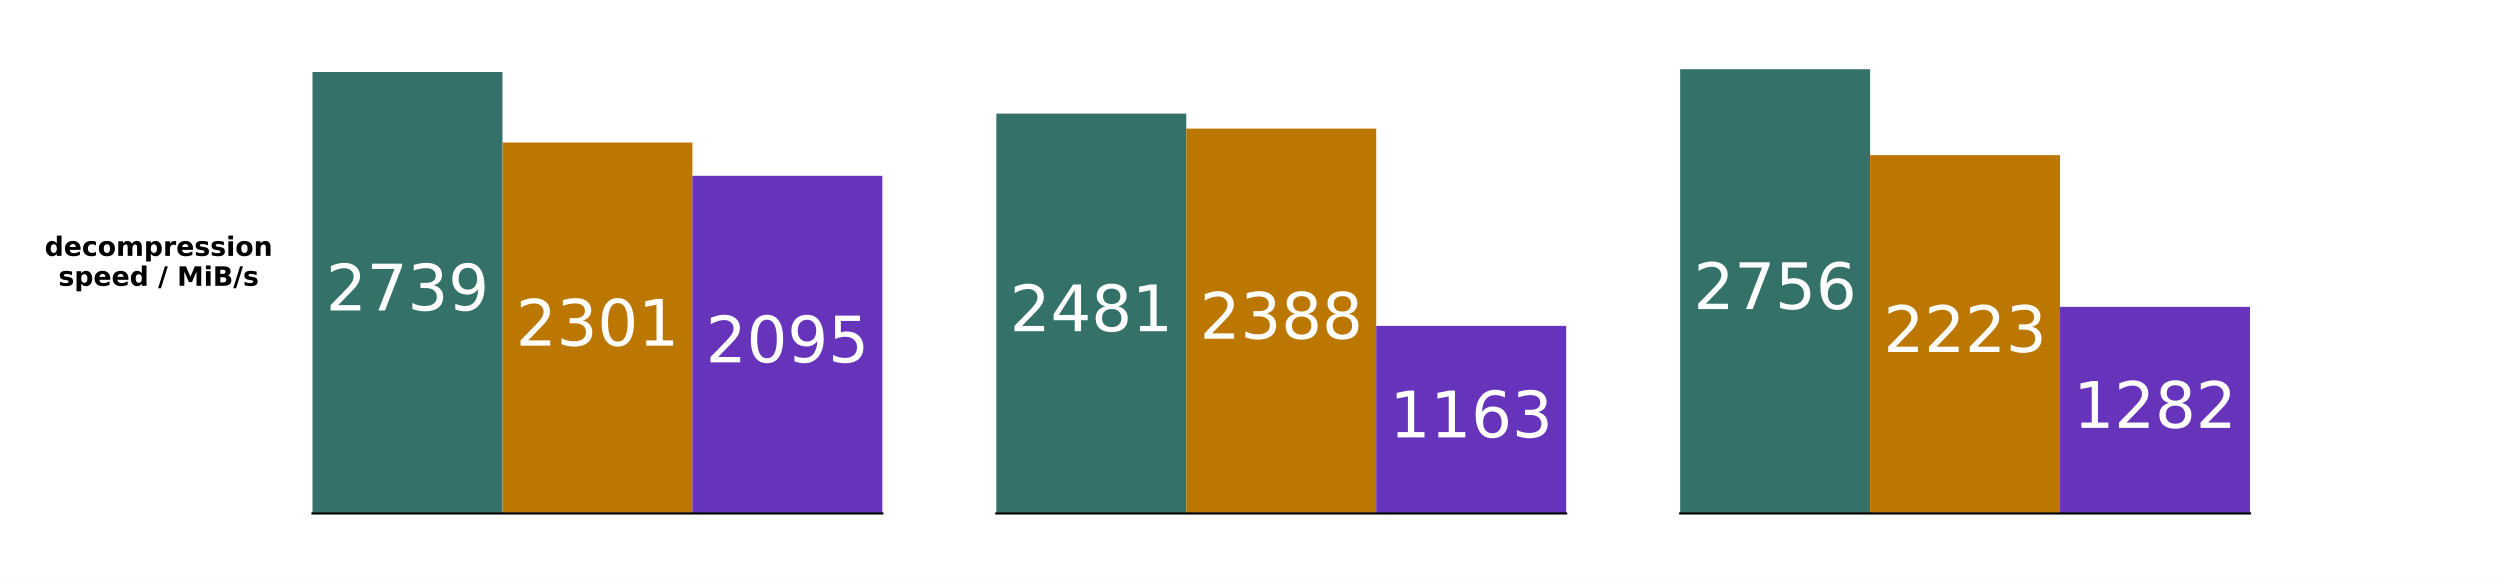
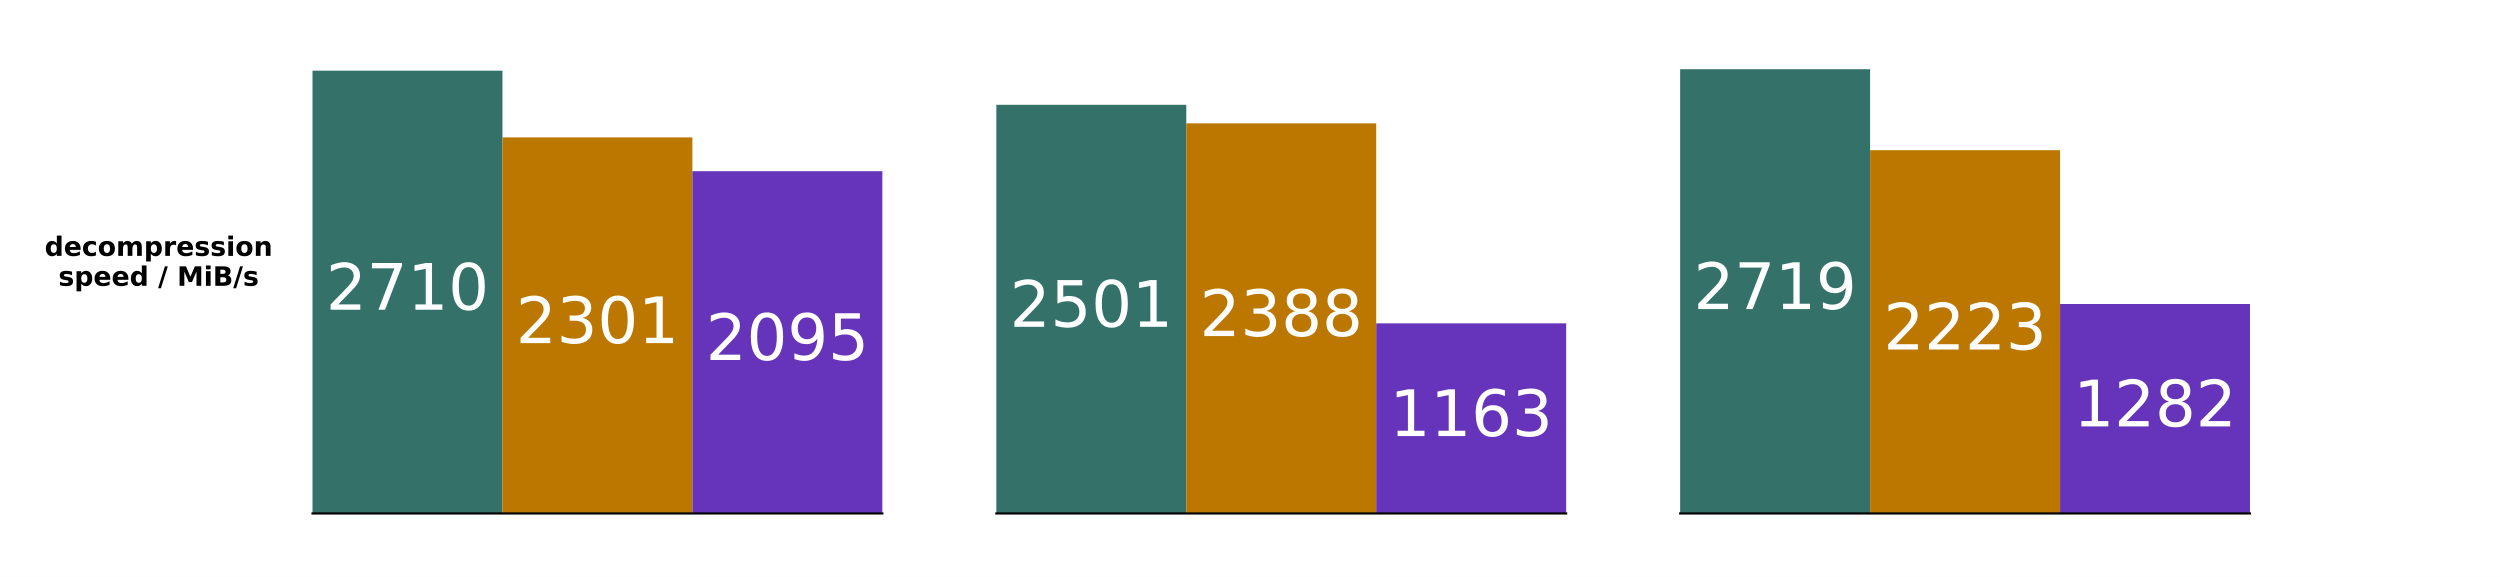
<svg xmlns="http://www.w3.org/2000/svg" xmlns:xlink="http://www.w3.org/1999/xlink" width="1248" height="288" viewBox="0 0 936 216">
  <defs>
    <style>
            *{stroke-linejoin:round;stroke-linecap:butt}
        </style>
  </defs>
  <g id="figure_1">
    <path id="patch_1" d="M0 216h936V0H0z" style="fill:#fff" />
    <g id="axes_1">
      <path id="patch_2" d="M117 192.24h213.353V25.92H117z" style="fill:#fff" />
-       <path id="patch_3" d="M117 192.24h71.118V26.969H117z" clip-path="url(#p1af7833e91)" style="fill:#347269" />
-       <path id="patch_4" d="M188.118 192.24h71.117V53.366h-71.117z" clip-path="url(#p1af7833e91)" style="fill:#b70" />
-       <path id="patch_5" d="M259.235 192.24h71.118V65.828h-71.118z" clip-path="url(#p1af7833e91)" style="fill:#63b" />
+       <path id="patch_3" d="M117 192.24h71.118V26.448H117z" clip-path="url(#p97b0cf2d7d)" style="fill:#347269" />
+       <path id="patch_4" d="M188.118 192.24h71.117V51.452h-71.117z" clip-path="url(#p97b0cf2d7d)" style="fill:#b70" />
+       <path id="patch_5" d="M259.235 192.24h71.118V64.086h-71.118z" clip-path="url(#p97b0cf2d7d)" style="fill:#63b" />
      <g id="matplotlib.axis_2">
        <g id="text_1">
          <g transform="matrix(.1 0 0 -.1 16.719 95.802)">
            <defs>
              <path id="DejaVuSans-Bold-64" d="M2919 2988v1875h1125V0H2919v506q-231-309-510-453-278-144-643-144-647 0-1063 514-415 515-415 1324t415 1323q416 514 1063 514 362 0 642-145t511-451M2181 722q360 0 549 262 189 263 189 763t-189 762q-189 263-549 263-356 0-545-263-189-262-189-762t189-763q189-262 545-262" transform="scale(.01563)" />
              <path id="DejaVuSans-Bold-65" d="M4031 1759v-318H1416q40-394 284-591t681-197q353 0 723 105 371 105 762 317V213Q3469 63 3072-14t-794-77q-950 0-1477 483-526 483-526 1355 0 856 517 1346 517 491 1424 491 825 0 1320-497 495-496 495-1328m-1150 372q0 319-186 514-186 196-486 196-325 0-528-183t-253-527z" transform="scale(.01563)" />
              <path id="DejaVuSans-Bold-63" d="M3366 3391v-913q-228 156-458 231t-477 75q-468 0-729-273t-261-764 261-765q261-273 729-273 263 0 499 78 236 79 436 232V103Q3103 6 2833-42q-270-49-542-49-947 0-1482 486-534 486-534 1352t534 1351q535 486 1482 486 275 0 542-48t533-145" transform="scale(.01563)" />
              <path id="DejaVuSans-Bold-6f" d="M2203 2784q-372 0-567-267t-195-770 195-771q195-267 567-267 366 0 559 267 194 268 194 771t-194 770q-193 267-559 267m0 800q903 0 1411-488 508-487 508-1349 0-863-508-1351Q3106-91 2203-91q-906 0-1417 487-511 488-511 1351 0 862 511 1349 511 488 1417 488" transform="scale(.01563)" />
              <path id="DejaVuSans-Bold-6d" d="M3781 2919q213 325 505 495t642 170q603 0 919-372 316-371 316-1081V0H5038v1825q3 41 4 84 2 44 2 125 0 372-110 539-109 168-353 168-318 0-492-263-173-262-180-759V0H2784v1825q0 581-100 748-100 168-356 168-322 0-497-264t-175-755V0H531v3500h1125v-512q207 296 474 446t589 150q362 0 640-175 279-175 422-490" transform="scale(.01563)" />
              <path id="DejaVuSans-Bold-70" d="M1656 506v-1837H538v4831h1118v-512q232 306 513 451t647 145q647 0 1062-514 416-514 416-1323T3878 423Q3463-91 2816-91q-366 0-647 145-281 146-513 452m744 2266q-359 0-552-264-192-264-192-761t192-761q193-264 552-264t548 262q190 263 190 763t-190 762q-189 263-548 263" transform="scale(.01563)" />
              <path id="DejaVuSans-Bold-72" d="M3138 2547q-147 69-293 101-145 33-292 33-431 0-664-277-233-276-233-791V0H538v3500h1118v-575q216 344 495 501 280 158 671 158 56 0 121-5 66-4 191-20z" transform="scale(.01563)" />
              <path id="DejaVuSans-Bold-73" d="M3272 3391v-850q-359 150-694 225-334 75-631 75-319 0-474-80-154-80-154-245 0-135 117-207 117-71 420-106l197-28q860-109 1156-359 297-250 297-785 0-559-413-841Q2681-91 1863-91q-347 0-718 55-370 55-761 164v850q335-162 686-244 352-81 714-81 329 0 494 90 166 91 166 270 0 150-114 223t-455 114l-197 25q-747 94-1047 347t-300 769q0 556 381 824 382 269 1169 269 310 0 650-47 341-46 741-146" transform="scale(.01563)" />
              <path id="DejaVuSans-Bold-69" d="M538 3500h1118V0H538zm0 1363h1118v-913H538z" transform="scale(.01563)" />
              <path id="DejaVuSans-Bold-6e" d="M4056 2131V0H2931v1631q0 453-20 625t-70 253q-66 110-179 171-112 61-256 61-350 0-550-271-200-270-200-748V0H538v3500h1118v-512q253 306 537 451 285 145 629 145 606 0 920-372 314-371 314-1081" transform="scale(.01563)" />
            </defs>
            <use xlink:href="#DejaVuSans-Bold-64" />
            <use xlink:href="#DejaVuSans-Bold-65" x="71.582" />
            <use xlink:href="#DejaVuSans-Bold-63" x="139.404" />
            <use xlink:href="#DejaVuSans-Bold-6f" x="198.682" />
            <use xlink:href="#DejaVuSans-Bold-6d" x="267.383" />
            <use xlink:href="#DejaVuSans-Bold-70" x="371.582" />
            <use xlink:href="#DejaVuSans-Bold-72" x="443.164" />
            <use xlink:href="#DejaVuSans-Bold-65" x="492.48" />
            <use xlink:href="#DejaVuSans-Bold-73" x="560.303" />
            <use xlink:href="#DejaVuSans-Bold-73" x="619.824" />
            <use xlink:href="#DejaVuSans-Bold-69" x="679.346" />
            <use xlink:href="#DejaVuSans-Bold-6f" x="713.623" />
            <use xlink:href="#DejaVuSans-Bold-6e" x="782.324" />
          </g>
          <g transform="matrix(.1 0 0 -.1 21.867 107)">
            <defs>
              <path id="DejaVuSans-Bold-2f" d="M1644 4666h694L691-594H0z" transform="scale(.01563)" />
              <path id="DejaVuSans-Bold-4d" d="M588 4666h1531l1062-2497 1069 2497h1528V0H4641v3413L3566 897h-763L1728 3413V0H588z" transform="scale(.01563)" />
              <path id="DejaVuSans-Bold-42" d="M2456 2859q285 0 431 125 147 125 147 369 0 241-147 367-146 127-431 127h-665v-988zm41-2040q362 0 545 153t183 462q0 304-181 455-181 152-547 152h-706V819zm1119 1678q387-113 599-416 213-303 213-743 0-675-456-1007Q3516 0 2584 0H588v4666h1806q972 0 1408-294t436-941q0-340-160-579-159-239-462-355" transform="scale(.01563)" />
            </defs>
            <use xlink:href="#DejaVuSans-Bold-73" />
            <use xlink:href="#DejaVuSans-Bold-70" x="59.521" />
            <use xlink:href="#DejaVuSans-Bold-65" x="131.104" />
            <use xlink:href="#DejaVuSans-Bold-65" x="198.926" />
            <use xlink:href="#DejaVuSans-Bold-64" x="266.748" />
            <use xlink:href="#DejaVuSans-Bold-2f" x="373.145" />
            <use xlink:href="#DejaVuSans-Bold-4d" x="444.482" />
            <use xlink:href="#DejaVuSans-Bold-69" x="543.994" />
            <use xlink:href="#DejaVuSans-Bold-42" x="578.271" />
            <use xlink:href="#DejaVuSans-Bold-2f" x="654.492" />
            <use xlink:href="#DejaVuSans-Bold-73" x="691.016" />
          </g>
        </g>
      </g>
      <path id="patch_6" d="M117 192.24h213.353" style="fill:none;stroke:#000;stroke-width:.8;stroke-linejoin:miter;stroke-linecap:square" />
-       <g id="text_2" style="fill:#fff" transform="matrix(.24 0 0 -.24 122.019 116.227)">
+       <g id="text_2" style="fill:#fff" transform="matrix(.24 0 0 -.24 122.019 115.967)">
        <defs>
          <path id="DejaVuSans-32" d="M1228 531h2203V0H469v531q359 372 979 998 621 627 780 809 303 340 423 576 121 236 121 464 0 372-261 606-261 235-680 235-297 0-627-103-329-103-704-313v638q381 153 712 231 332 78 607 78 725 0 1156-363 431-362 431-968 0-288-108-546-107-257-392-607-78-91-497-524-418-433-1181-1211" transform="scale(.01563)" />
          <path id="DejaVuSans-37" d="M525 4666h3000v-269L1831 0h-659l1594 4134H525z" transform="scale(.01563)" />
-           <path id="DejaVuSans-33" d="M2597 2516q453-97 707-404 255-306 255-756 0-690-475-1069Q2609-91 1734-91q-293 0-604 58T488 141v609q262-153 574-231 313-78 654-78 593 0 904 234t311 681q0 413-289 645-289 233-804 233h-544v519h569q465 0 712 186t247 536q0 359-255 551-254 193-729 193-260 0-557-57-297-56-653-174v562q360 100 674 150t592 50q719 0 1137-327 419-326 419-882 0-388-222-655t-631-370" transform="scale(.01563)" />
-           <path id="DejaVuSans-39" d="M703 97v575q238-113 481-172 244-59 479-59 625 0 954 420 330 420 377 1277-181-269-460-413-278-144-615-144-700 0-1108 423-408 424-408 1159 0 718 425 1152 425 435 1131 435 810 0 1236-621 427-620 427-1801 0-1103-524-1761Q2575-91 1691-91q-238 0-482 47Q966 3 703 97m1256 1978q425 0 673 290 249 291 249 798 0 503-249 795-248 292-673 292t-673-292-248-795q0-507 248-798 248-290 673-290" transform="scale(.01563)" />
+           <path id="DejaVuSans-31" d="M794 531h1031v3560L703 3866v575l1116 225h631V531h1031V0H794z" transform="scale(.01563)" />
+           <path id="DejaVuSans-30" d="M2034 4250q-487 0-733-480-245-479-245-1442 0-959 245-1439 246-480 733-480 491 0 736 480 246 480 246 1439 0 963-246 1442-245 480-736 480m0 500q785 0 1199-621 414-620 414-1801 0-1178-414-1799Q2819-91 2034-91q-784 0-1198 620-414 621-414 1799 0 1181 414 1801 414 621 1198 621" transform="scale(.01563)" />
        </defs>
        <use xlink:href="#DejaVuSans-32" />
        <use xlink:href="#DejaVuSans-37" x="63.623" />
-         <use xlink:href="#DejaVuSans-33" x="127.246" />
-         <use xlink:href="#DejaVuSans-39" x="190.869" />
+         <use xlink:href="#DejaVuSans-31" x="127.246" />
+         <use xlink:href="#DejaVuSans-30" x="190.869" />
      </g>
-       <g id="text_3" style="fill:#fff" transform="matrix(.24 0 0 -.24 193.136 129.425)">
+       <g id="text_3" style="fill:#fff" transform="matrix(.24 0 0 -.24 193.136 128.469)">
        <defs>
-           <path id="DejaVuSans-30" d="M2034 4250q-487 0-733-480-245-479-245-1442 0-959 245-1439 246-480 733-480 491 0 736 480 246 480 246 1439 0 963-246 1442-245 480-736 480m0 500q785 0 1199-621 414-620 414-1801 0-1178-414-1799Q2819-91 2034-91q-784 0-1198 620-414 621-414 1799 0 1181 414 1801 414 621 1198 621" transform="scale(.01563)" />
-           <path id="DejaVuSans-31" d="M794 531h1031v3560L703 3866v575l1116 225h631V531h1031V0H794z" transform="scale(.01563)" />
+           <path id="DejaVuSans-33" d="M2597 2516q453-97 707-404 255-306 255-756 0-690-475-1069Q2609-91 1734-91q-293 0-604 58T488 141v609q262-153 574-231 313-78 654-78 593 0 904 234t311 681q0 413-289 645-289 233-804 233h-544v519h569q465 0 712 186t247 536q0 359-255 551-254 193-729 193-260 0-557-57-297-56-653-174v562q360 100 674 150t592 50q719 0 1137-327 419-326 419-882 0-388-222-655t-631-370" transform="scale(.01563)" />
        </defs>
        <use xlink:href="#DejaVuSans-32" />
        <use xlink:href="#DejaVuSans-33" x="63.623" />
        <use xlink:href="#DejaVuSans-30" x="127.246" />
        <use xlink:href="#DejaVuSans-31" x="190.869" />
      </g>
-       <g id="text_4" style="fill:#fff" transform="matrix(.24 0 0 -.24 264.254 135.656)">
+       <g id="text_4" style="fill:#fff" transform="matrix(.24 0 0 -.24 264.254 134.785)">
        <defs>
+           <path id="DejaVuSans-39" d="M703 97v575q238-113 481-172 244-59 479-59 625 0 954 420 330 420 377 1277-181-269-460-413-278-144-615-144-700 0-1108 423-408 424-408 1159 0 718 425 1152 425 435 1131 435 810 0 1236-621 427-620 427-1801 0-1103-524-1761Q2575-91 1691-91q-238 0-482 47Q966 3 703 97m1256 1978q425 0 673 290 249 291 249 798 0 503-249 795-248 292-673 292t-673-292-248-795q0-507 248-798 248-290 673-290" transform="scale(.01563)" />
          <path id="DejaVuSans-35" d="M691 4666h2478v-532H1269V2991q137 47 274 70 138 23 276 23 781 0 1237-428 457-428 457-1159 0-753-469-1171Q2575-91 1722-91q-294 0-599 50Q819 9 494 109v635q281-153 581-228t634-75q541 0 856 284 316 284 316 772 0 487-316 771-315 285-856 285-253 0-505-56-251-56-513-175z" transform="scale(.01563)" />
        </defs>
        <use xlink:href="#DejaVuSans-32" />
        <use xlink:href="#DejaVuSans-30" x="63.623" />
        <use xlink:href="#DejaVuSans-39" x="127.246" />
        <use xlink:href="#DejaVuSans-35" x="190.869" />
      </g>
    </g>
    <g id="axes_2">
      <path id="patch_7" d="M373.024 192.24h213.352V25.92H373.024z" style="fill:#fff" />
-       <path id="patch_8" d="M373.024 192.24h71.117V42.535h-71.117z" clip-path="url(#p7674a4cb61)" style="fill:#347269" />
-       <path id="patch_9" d="M444.141 192.24h71.118V48.152H444.14z" clip-path="url(#p7674a4cb61)" style="fill:#b70" />
-       <path id="patch_10" d="M515.259 192.24h71.117v-70.226H515.26z" clip-path="url(#p7674a4cb61)" style="fill:#63b" />
+       <path id="patch_8" d="M373.024 192.24h71.117V39.235h-71.117z" clip-path="url(#p58d2a0461d)" style="fill:#347269" />
+       <path id="patch_9" d="M444.141 192.24h71.118V46.166H444.14z" clip-path="url(#p58d2a0461d)" style="fill:#b70" />
+       <path id="patch_10" d="M515.259 192.24h71.117v-71.193H515.26z" clip-path="url(#p58d2a0461d)" style="fill:#63b" />
      <path id="patch_11" d="M373.024 192.24h213.352" style="fill:none;stroke:#000;stroke-width:.8;stroke-linejoin:miter;stroke-linecap:square" />
-       <g id="text_5" style="fill:#fff" transform="matrix(.24 0 0 -.24 378.042 124.01)">
+       <g id="text_5" style="fill:#fff" transform="matrix(.24 0 0 -.24 378.042 122.36)">
+         <use xlink:href="#DejaVuSans-32" />
+         <use xlink:href="#DejaVuSans-35" x="63.623" />
+         <use xlink:href="#DejaVuSans-30" x="127.246" />
+         <use xlink:href="#DejaVuSans-31" x="190.869" />
+       </g>
+       <g id="text_6" style="fill:#fff" transform="matrix(.24 0 0 -.24 449.16 125.826)">
        <defs>
-           <path id="DejaVuSans-34" d="M2419 4116 825 1625h1594zm-166 550h794V1625h666v-525h-666V0h-628v1100H313v609z" transform="scale(.01563)" />
          <path id="DejaVuSans-38" d="M2034 2216q-450 0-708-241-257-241-257-662 0-422 257-663 258-241 708-241t709 242q260 243 260 662 0 421-258 662-257 241-711 241m-631 268q-406 100-633 378-226 279-226 679 0 559 398 884 399 325 1092 325 697 0 1094-325t397-884q0-400-227-679-226-278-629-378 456-106 710-416 255-309 255-755 0-679-414-1042Q2806-91 2034-91q-771 0-1186 362-414 363-414 1042 0 446 256 755 257 310 713 416m-231 997q0-362 226-565 227-203 636-203 407 0 636 203 230 203 230 565 0 363-230 566-229 203-636 203-409 0-636-203-226-203-226-566" transform="scale(.01563)" />
        </defs>
-         <use xlink:href="#DejaVuSans-32" />
-         <use xlink:href="#DejaVuSans-34" x="63.623" />
-         <use xlink:href="#DejaVuSans-38" x="127.246" />
-         <use xlink:href="#DejaVuSans-31" x="190.869" />
-       </g>
-       <g id="text_6" style="fill:#fff" transform="matrix(.24 0 0 -.24 449.16 126.818)">
        <use xlink:href="#DejaVuSans-32" />
        <use xlink:href="#DejaVuSans-33" x="63.623" />
        <use xlink:href="#DejaVuSans-38" x="127.246" />
        <use xlink:href="#DejaVuSans-38" x="190.869" />
      </g>
-       <g id="text_7" style="fill:#fff" transform="matrix(.24 0 0 -.24 520.278 163.75)">
+       <g id="text_7" style="fill:#fff" transform="matrix(.24 0 0 -.24 520.278 163.266)">
        <defs>
          <path id="DejaVuSans-36" d="M2113 2584q-425 0-674-291-248-290-248-796 0-503 248-796 249-292 674-292t673 292q248 293 248 796 0 506-248 796-248 291-673 291m1253 1979v-575q-238 112-480 171-242 60-480 60-625 0-955-422-329-422-376-1275 184 272 462 417 279 145 613 145 703 0 1111-427 408-426 408-1160 0-719-425-1154Q2819-91 2113-91q-810 0-1238 620-428 621-428 1799 0 1106 525 1764t1409 658q238 0 480-47t505-140" transform="scale(.01563)" />
        </defs>
        <use xlink:href="#DejaVuSans-31" />
        <use xlink:href="#DejaVuSans-31" x="63.623" />
        <use xlink:href="#DejaVuSans-36" x="127.246" />
        <use xlink:href="#DejaVuSans-33" x="190.869" />
      </g>
    </g>
    <g id="axes_3">
      <path id="patch_12" d="M629.047 192.24H842.4V25.92H629.047z" style="fill:#fff" />
-       <path id="patch_13" d="M629.047 192.24h71.118V25.92h-71.118z" clip-path="url(#p5fb7e2b8fd)" style="fill:#347269" />
-       <path id="patch_14" d="M700.165 192.24h71.117V58.088h-71.117z" clip-path="url(#p5fb7e2b8fd)" style="fill:#b70" />
-       <path id="patch_15" d="M771.282 192.24H842.4v-77.361h-71.118z" clip-path="url(#p5fb7e2b8fd)" style="fill:#63b" />
+       <path id="patch_13" d="M629.047 192.24h71.118V25.92h-71.118z" clip-path="url(#pbefaa67152)" style="fill:#347269" />
+       <path id="patch_14" d="M700.165 192.24h71.117v-136h-71.117z" clip-path="url(#pbefaa67152)" style="fill:#b70" />
+       <path id="patch_15" d="M771.282 192.24H842.4v-78.427h-71.118z" clip-path="url(#pbefaa67152)" style="fill:#63b" />
      <path id="patch_16" d="M629.047 192.24H842.4" style="fill:none;stroke:#000;stroke-width:.8;stroke-linejoin:miter;stroke-linecap:square" />
      <g id="text_8" style="fill:#fff" transform="matrix(.24 0 0 -.24 634.066 115.703)">
        <use xlink:href="#DejaVuSans-32" />
        <use xlink:href="#DejaVuSans-37" x="63.623" />
-         <use xlink:href="#DejaVuSans-35" x="127.246" />
-         <use xlink:href="#DejaVuSans-36" x="190.869" />
+         <use xlink:href="#DejaVuSans-31" x="127.246" />
+         <use xlink:href="#DejaVuSans-39" x="190.869" />
      </g>
-       <g id="text_9" style="fill:#fff" transform="matrix(.24 0 0 -.24 705.184 131.787)">
+       <g id="text_9" style="fill:#fff" transform="matrix(.24 0 0 -.24 705.184 130.862)">
        <use xlink:href="#DejaVuSans-32" />
        <use xlink:href="#DejaVuSans-32" x="63.623" />
        <use xlink:href="#DejaVuSans-32" x="127.246" />
        <use xlink:href="#DejaVuSans-33" x="190.869" />
      </g>
-       <g id="text_10" style="fill:#fff" transform="matrix(.24 0 0 -.24 776.301 160.182)">
+       <g id="text_10" style="fill:#fff" transform="matrix(.24 0 0 -.24 776.301 159.649)">
        <use xlink:href="#DejaVuSans-31" />
        <use xlink:href="#DejaVuSans-32" x="63.623" />
        <use xlink:href="#DejaVuSans-38" x="127.246" />
        <use xlink:href="#DejaVuSans-32" x="190.869" />
      </g>
    </g>
  </g>
  <defs>
-     <clipPath id="p1af7833e91">
+     <clipPath id="p97b0cf2d7d">
      <path d="M117 25.92h213.353v166.32H117z" />
    </clipPath>
-     <clipPath id="p7674a4cb61">
+     <clipPath id="p58d2a0461d">
      <path d="M373.024 25.92h213.353v166.32H373.024z" />
    </clipPath>
-     <clipPath id="p5fb7e2b8fd">
+     <clipPath id="pbefaa67152">
      <path d="M629.047 25.92H842.4v166.32H629.047z" />
    </clipPath>
  </defs>
</svg>
